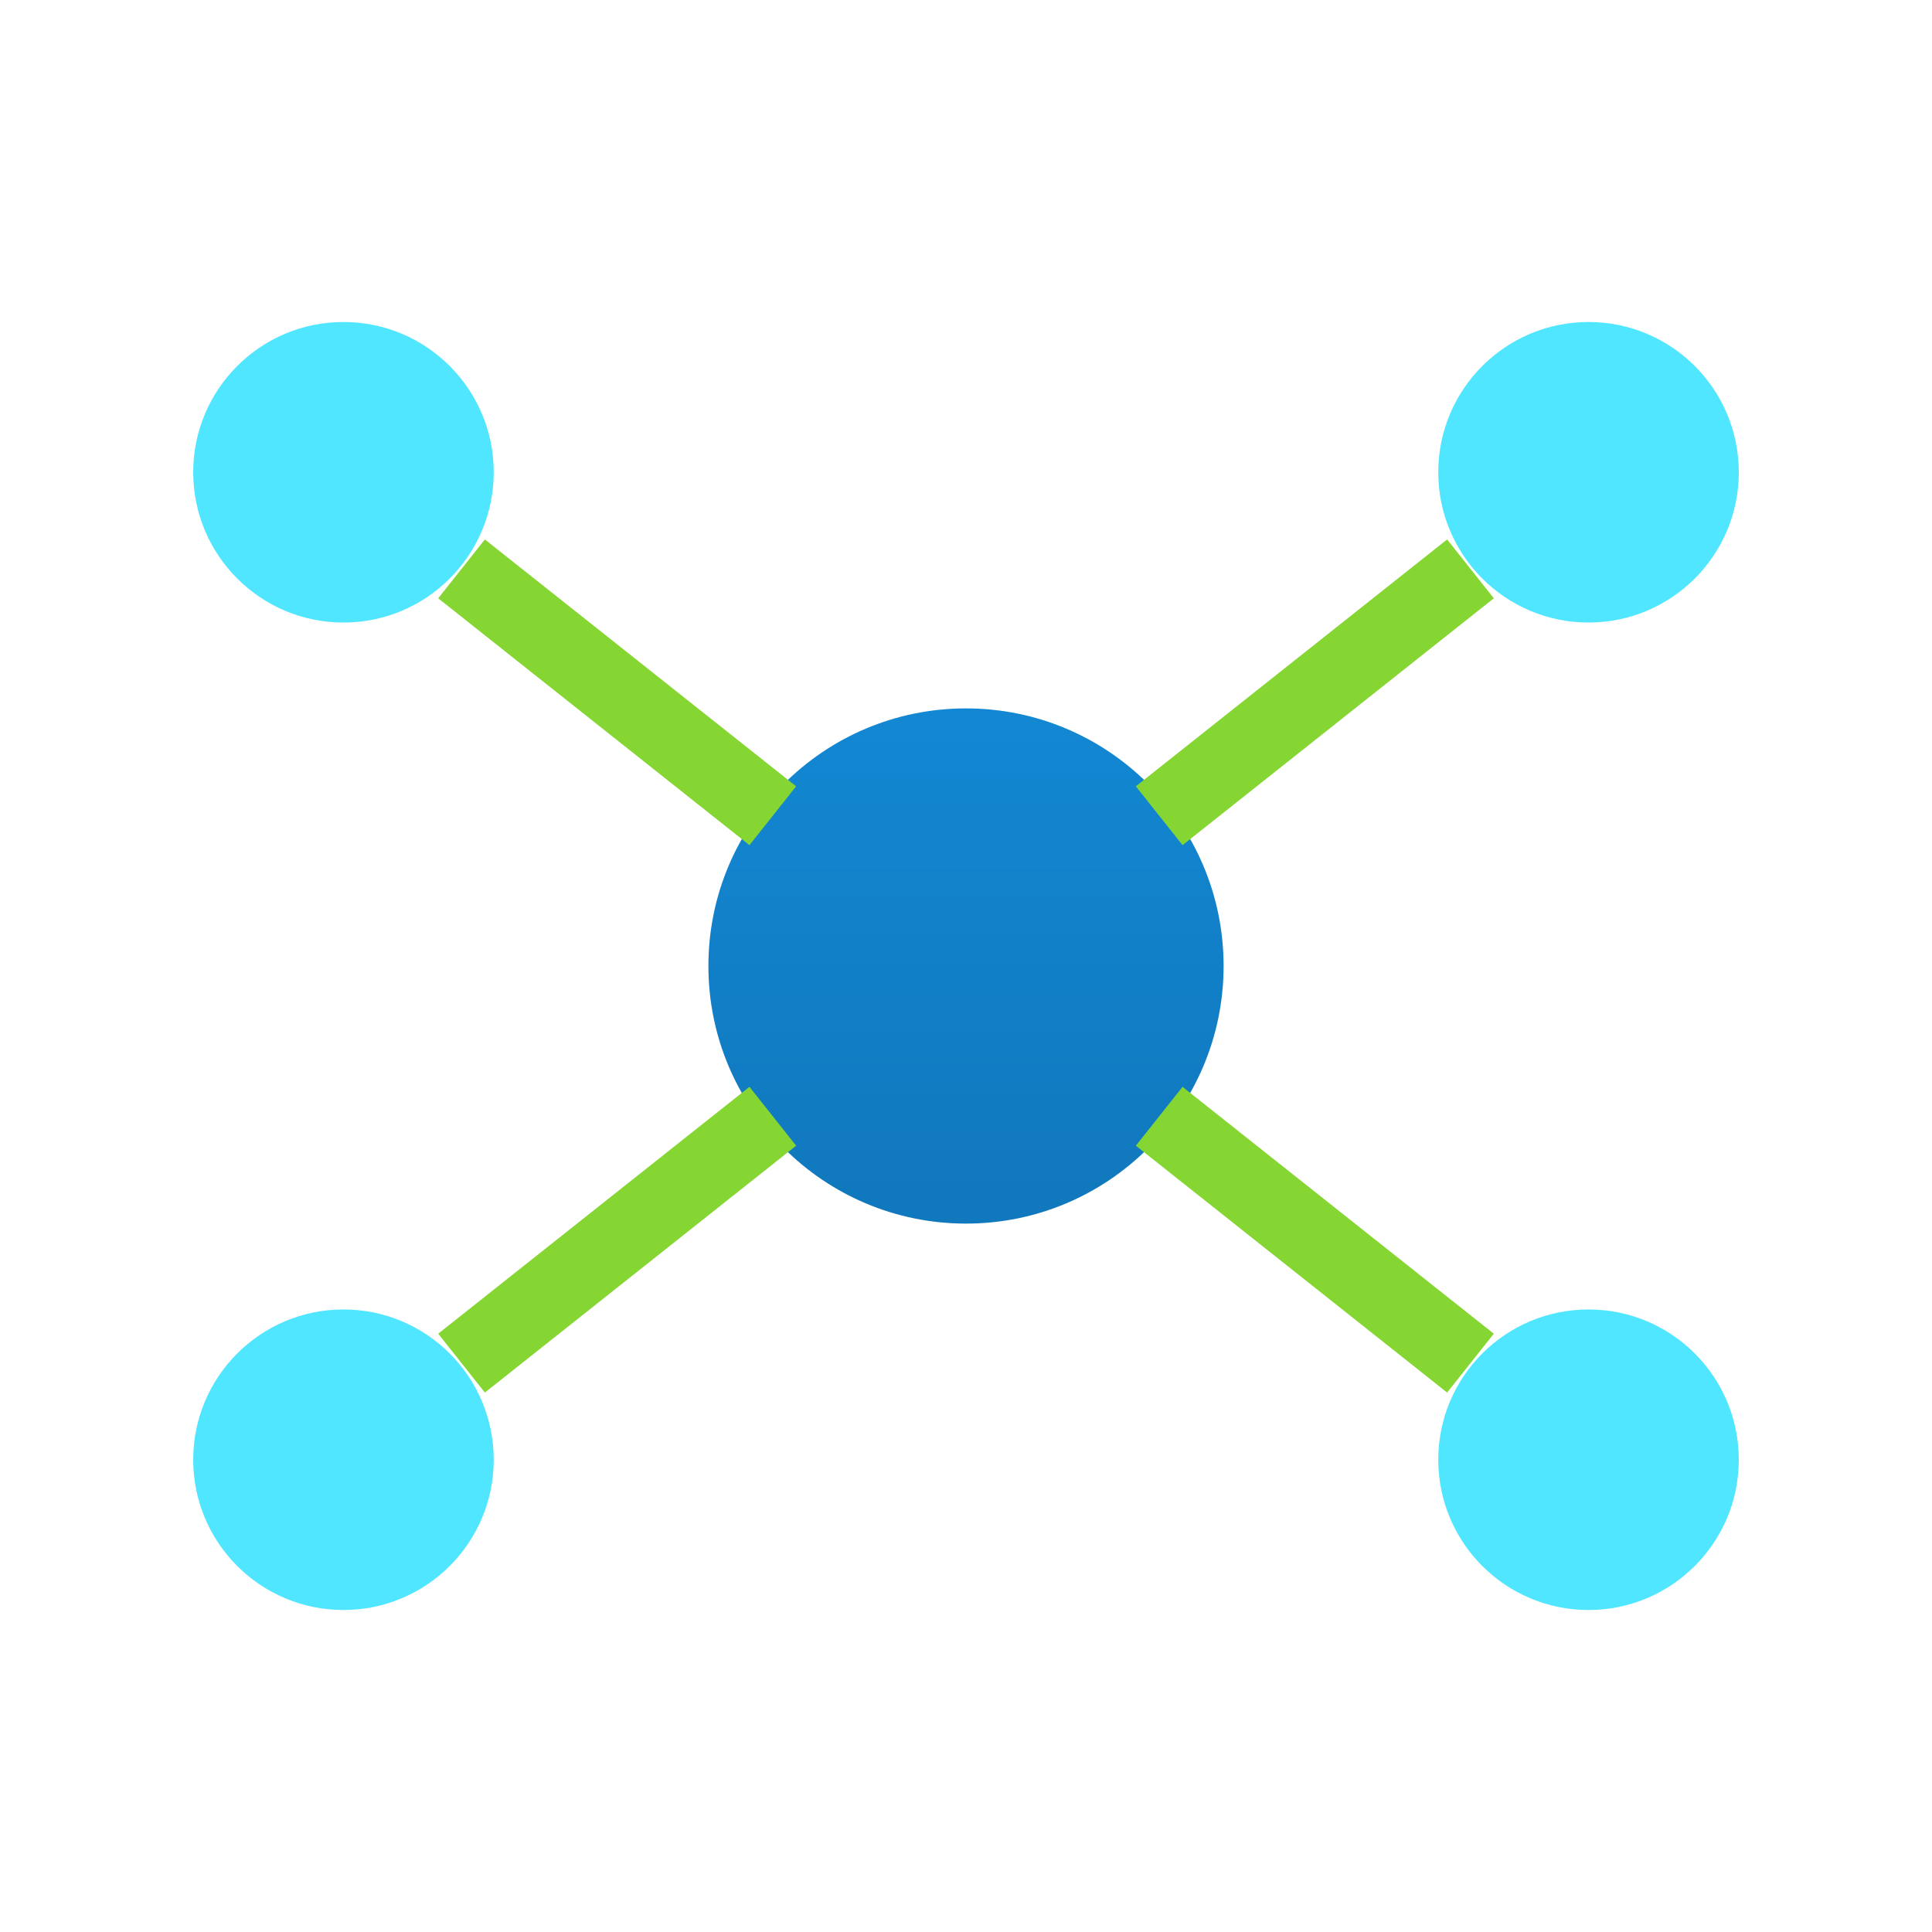
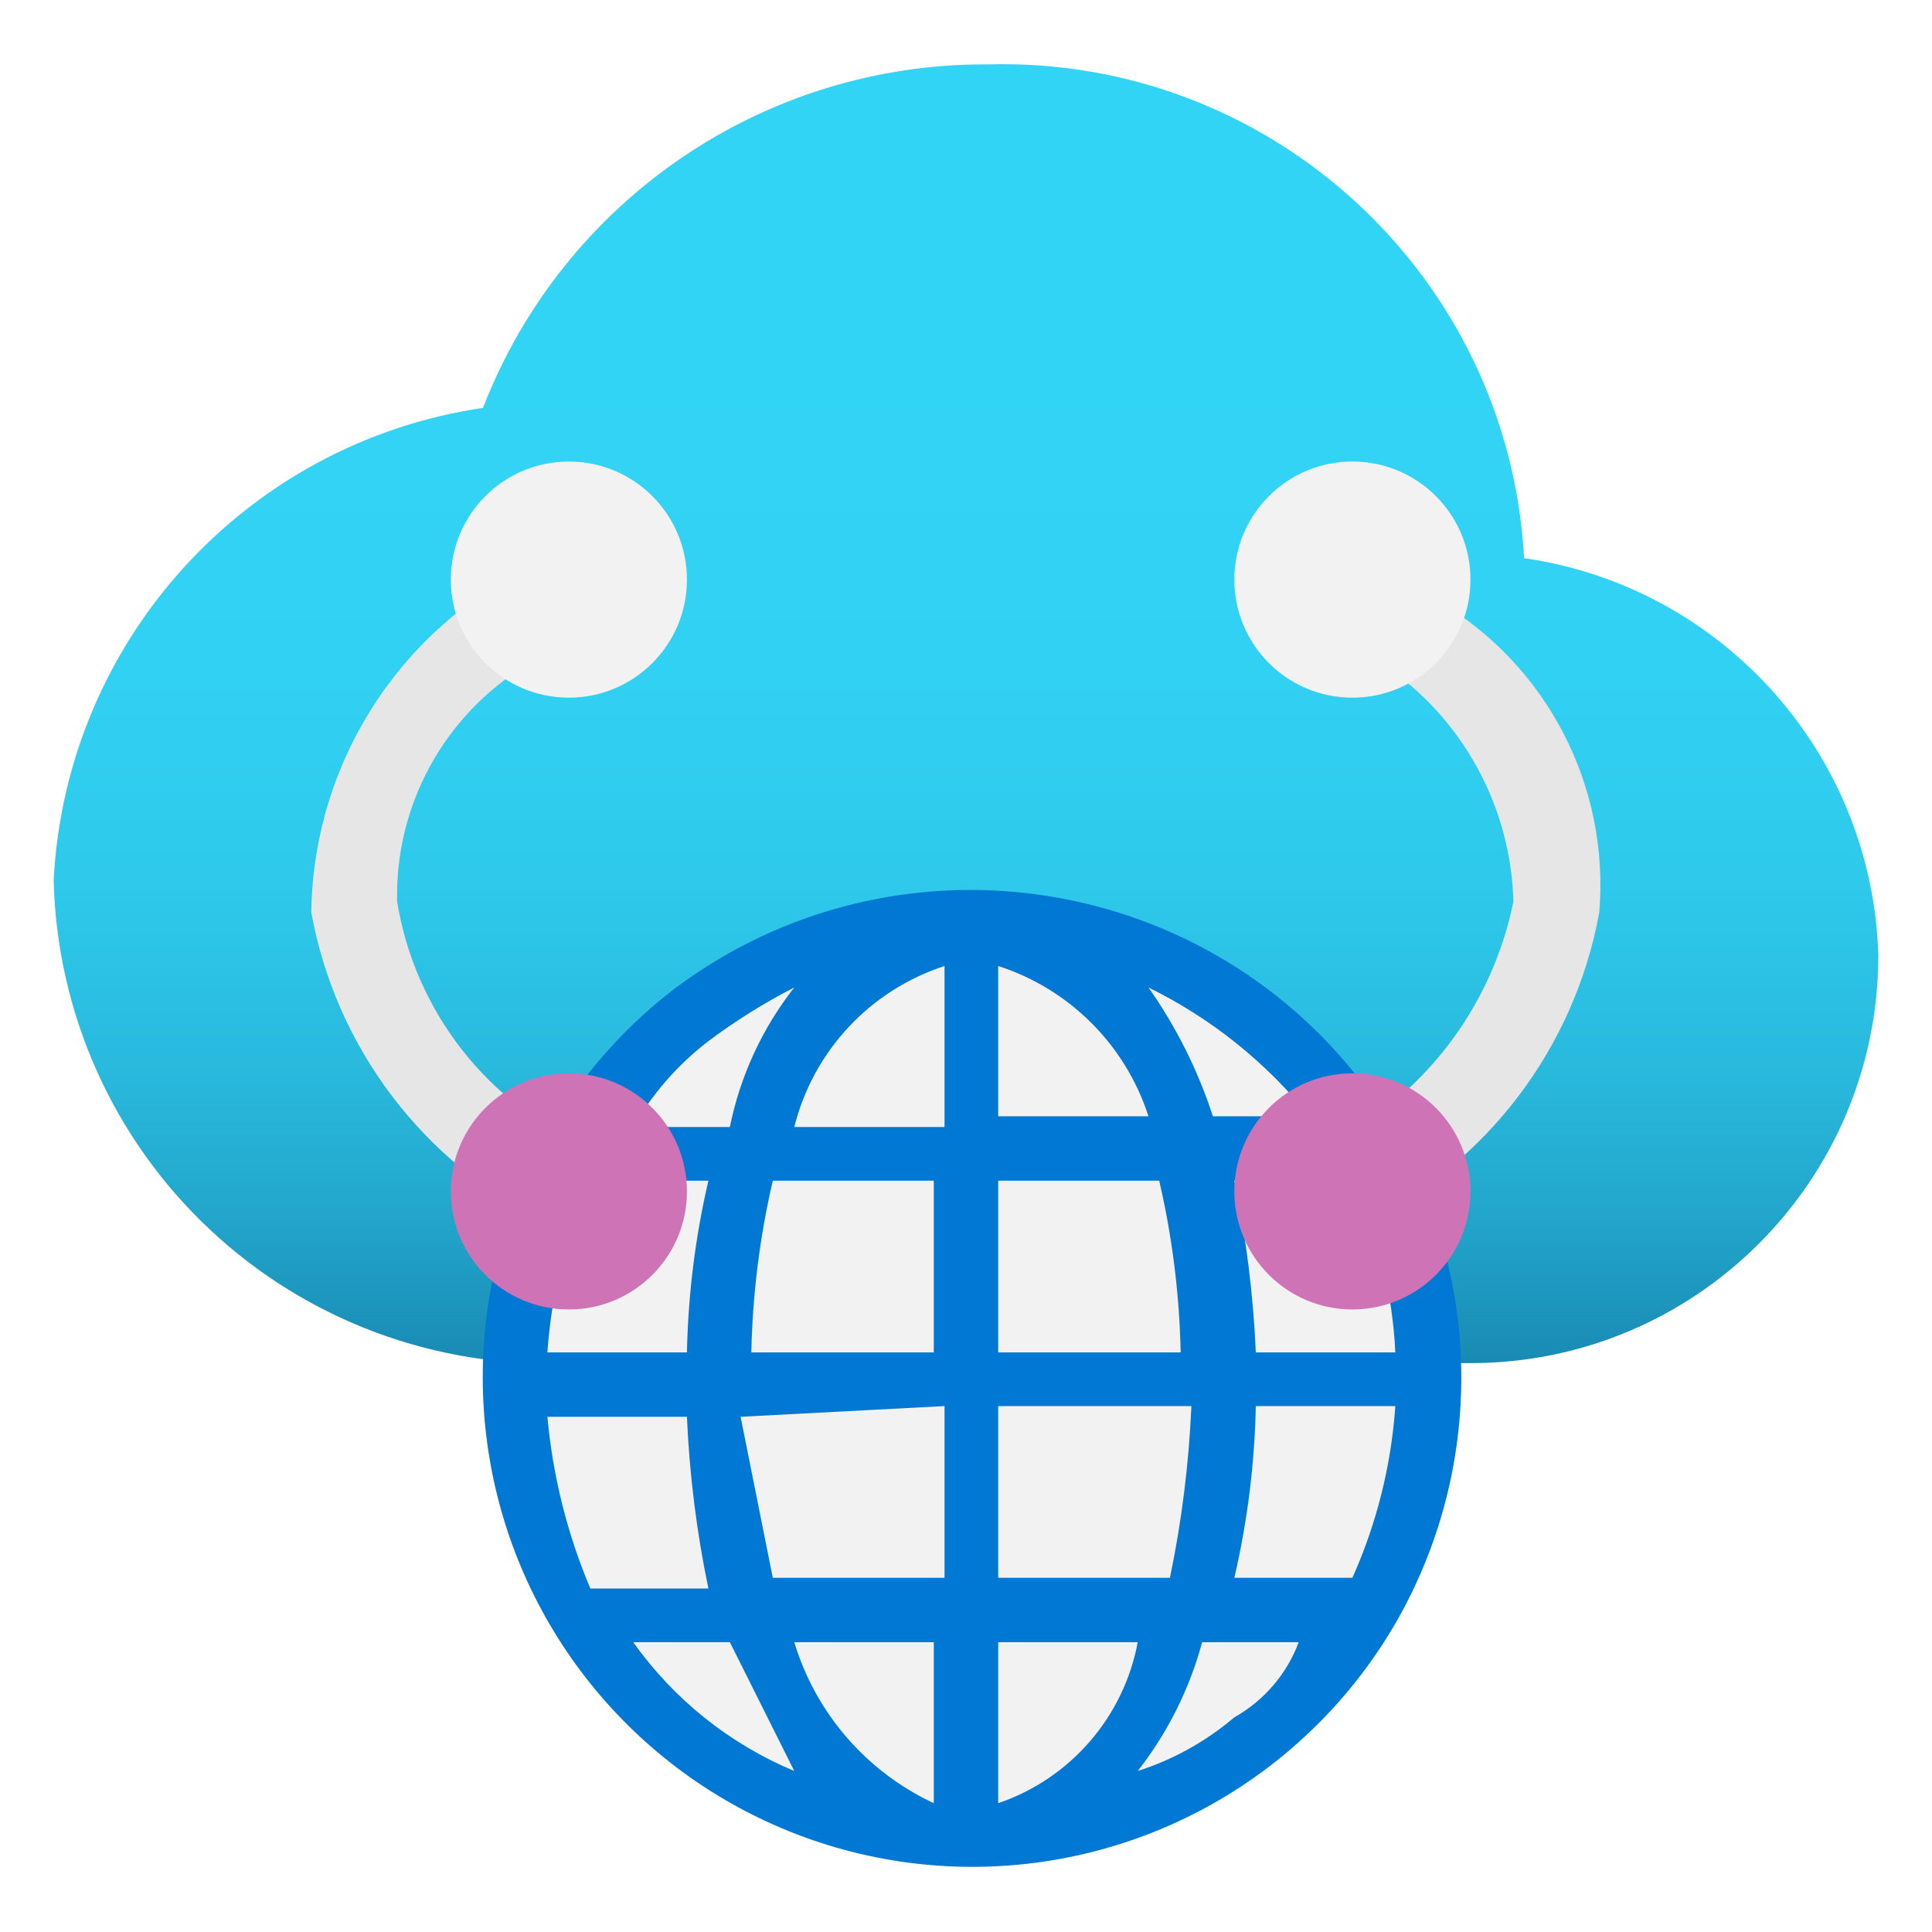
- <svg xmlns="http://www.w3.org/2000/svg" viewBox="0 0 18 18">
+ <svg xmlns="http://www.w3.org/2000/svg" id="a510a120-e8af-4fe0-831e-67ebe9c4368b" viewBox="0 0 18 18">
  <defs>
-     <linearGradient id="vwan-grad-a" x1="9" y1="4" x2="9" y2="14" gradientUnits="userSpaceOnUse">
-       <stop offset="0" stop-color="#1490df" />
-       <stop offset="1" stop-color="#0f6fb0" />
+     <linearGradient id="a009acc1-6e03-4969-81ca-b157b58a2f69" x1="9" y1="172.704" x2="9" y2="160.613" gradientTransform="translate(0 -160)" gradientUnits="userSpaceOnUse">
+       <stop offset="0" stop-color="#198ab3" />
+       <stop offset="0.11" stop-color="#22a5cb" />
+       <stop offset="0.23" stop-color="#29bade" />
+       <stop offset="0.37" stop-color="#2ec9eb" />
+       <stop offset="0.53" stop-color="#31d1f3" />
+       <stop offset="0.78" stop-color="#32d4f5" />
    </linearGradient>
  </defs>
-   <circle cx="9" cy="9" r="2.4" fill="url(#vwan-grad-a)" />
-   <circle cx="3.2" cy="4.4" r="1.4" fill="#50e6ff" />
-   <circle cx="14.8" cy="4.4" r="1.4" fill="#50e6ff" />
-   <circle cx="3.2" cy="13.6" r="1.4" fill="#50e6ff" />
-   <circle cx="14.8" cy="13.6" r="1.4" fill="#50e6ff" />
-   <path d="M4.3,5.3 7.2,7.6 M13.7,5.3 10.8,7.6 M4.3,12.7 7.2,10.4 M13.7,12.7 10.8,10.4" stroke="#86d633" stroke-width="0.7" fill="none" />
+   <g>
+     <path d="M17.5,8.9a3.854,3.854,0,0,0-3.3-3.7A4.871,4.871,0,0,0,9.2.6,5.011,5.011,0,0,0,4.5,3.8a4.693,4.693,0,0,0-4,4.4,4.612,4.612,0,0,0,4.8,4.5h8.4A3.8,3.8,0,0,0,17.5,8.9Z" fill="url(#a009acc1-6e03-4969-81ca-b157b58a2f69)" />
+     <circle cx="9" cy="12.9" r="4.4" fill="#f2f2f2" />
+     <path d="M12.7,10.1a4.6,4.6,0,0,0-6.4-.9h0a4.561,4.561,0,1,0,5.6,7.2h0A4.557,4.557,0,0,0,12.7,10.1ZM5.1,12.6A4.707,4.707,0,0,1,5.5,11H6.6a7.772,7.772,0,0,0-.2,1.6ZM7.2,11H8.7v1.6H7A7.772,7.772,0,0,1,7.2,11Zm2.1,0h1.5a7.772,7.772,0,0,1,.2,1.6H9.3Zm-.5,2.1v1.6H7.2l-.3-1.5Zm.5,0h1.8a9.971,9.971,0,0,1-.2,1.6H9.3Zm2.4,0H13a4.707,4.707,0,0,1-.4,1.6H11.5a7.772,7.772,0,0,0,.2-1.6Zm0-.5a9.971,9.971,0,0,0-.2-1.6h1.1a4.193,4.193,0,0,1,.4,1.6Zm.5-2.2h-.9a4.5,4.5,0,0,0-.6-1.2,4.428,4.428,0,0,1,1.5,1.2Zm-1.5,0H9.3V9a2.171,2.171,0,0,1,1.4,1.4ZM8.8,9v1.5H7.4A2.118,2.118,0,0,1,8.8,9Zm-2.2.7h0a5.582,5.582,0,0,1,.8-.5,3.1,3.1,0,0,0-.6,1.3H5.9A2.7,2.7,0,0,1,6.6,9.7ZM5.1,13.2H6.4a9.971,9.971,0,0,0,.2,1.6H5.5A5.349,5.349,0,0,1,5.1,13.2Zm.8,2.1h.9l.6,1.2A3.491,3.491,0,0,1,5.9,15.3Zm1.5,0H8.7v1.5a2.433,2.433,0,0,1-1.3-1.5Zm1.9,1.5V15.3h1.3a1.968,1.968,0,0,1-1.3,1.5Zm2.2-.8h0a2.622,2.622,0,0,1-.9.5,3.379,3.379,0,0,0,.6-1.2h.9A1.344,1.344,0,0,1,11.5,16Z" fill="#0078d4" />
+     <path d="M5.1,11.4A4.025,4.025,0,0,1,2.9,8.5,3.646,3.646,0,0,1,4.4,5.6L5,5.1l.5.6-.6.5A2.509,2.509,0,0,0,3.7,8.4a3.031,3.031,0,0,0,1.8,2.3Z" fill="#e6e6e6" />
+     <circle cx="5.3" cy="5.4" r="1.1" fill="#f2f2f2" />
+     <path d="M12.7,11.4l-.4-.7a3.259,3.259,0,0,0,1.8-2.3,2.748,2.748,0,0,0-1.2-2.2l-.6-.4.5-.6.6.4a3.071,3.071,0,0,1,1.5,2.9A4.025,4.025,0,0,1,12.7,11.4Z" fill="#e6e6e6" />
+     <circle cx="12.6" cy="5.4" r="1.1" fill="#f2f2f2" />
+     <circle cx="5.3" cy="11.1" r="1.1" fill="#ce74b6" />
+     <circle cx="12.6" cy="11.1" r="1.1" fill="#ce74b6" />
+   </g>
</svg>
